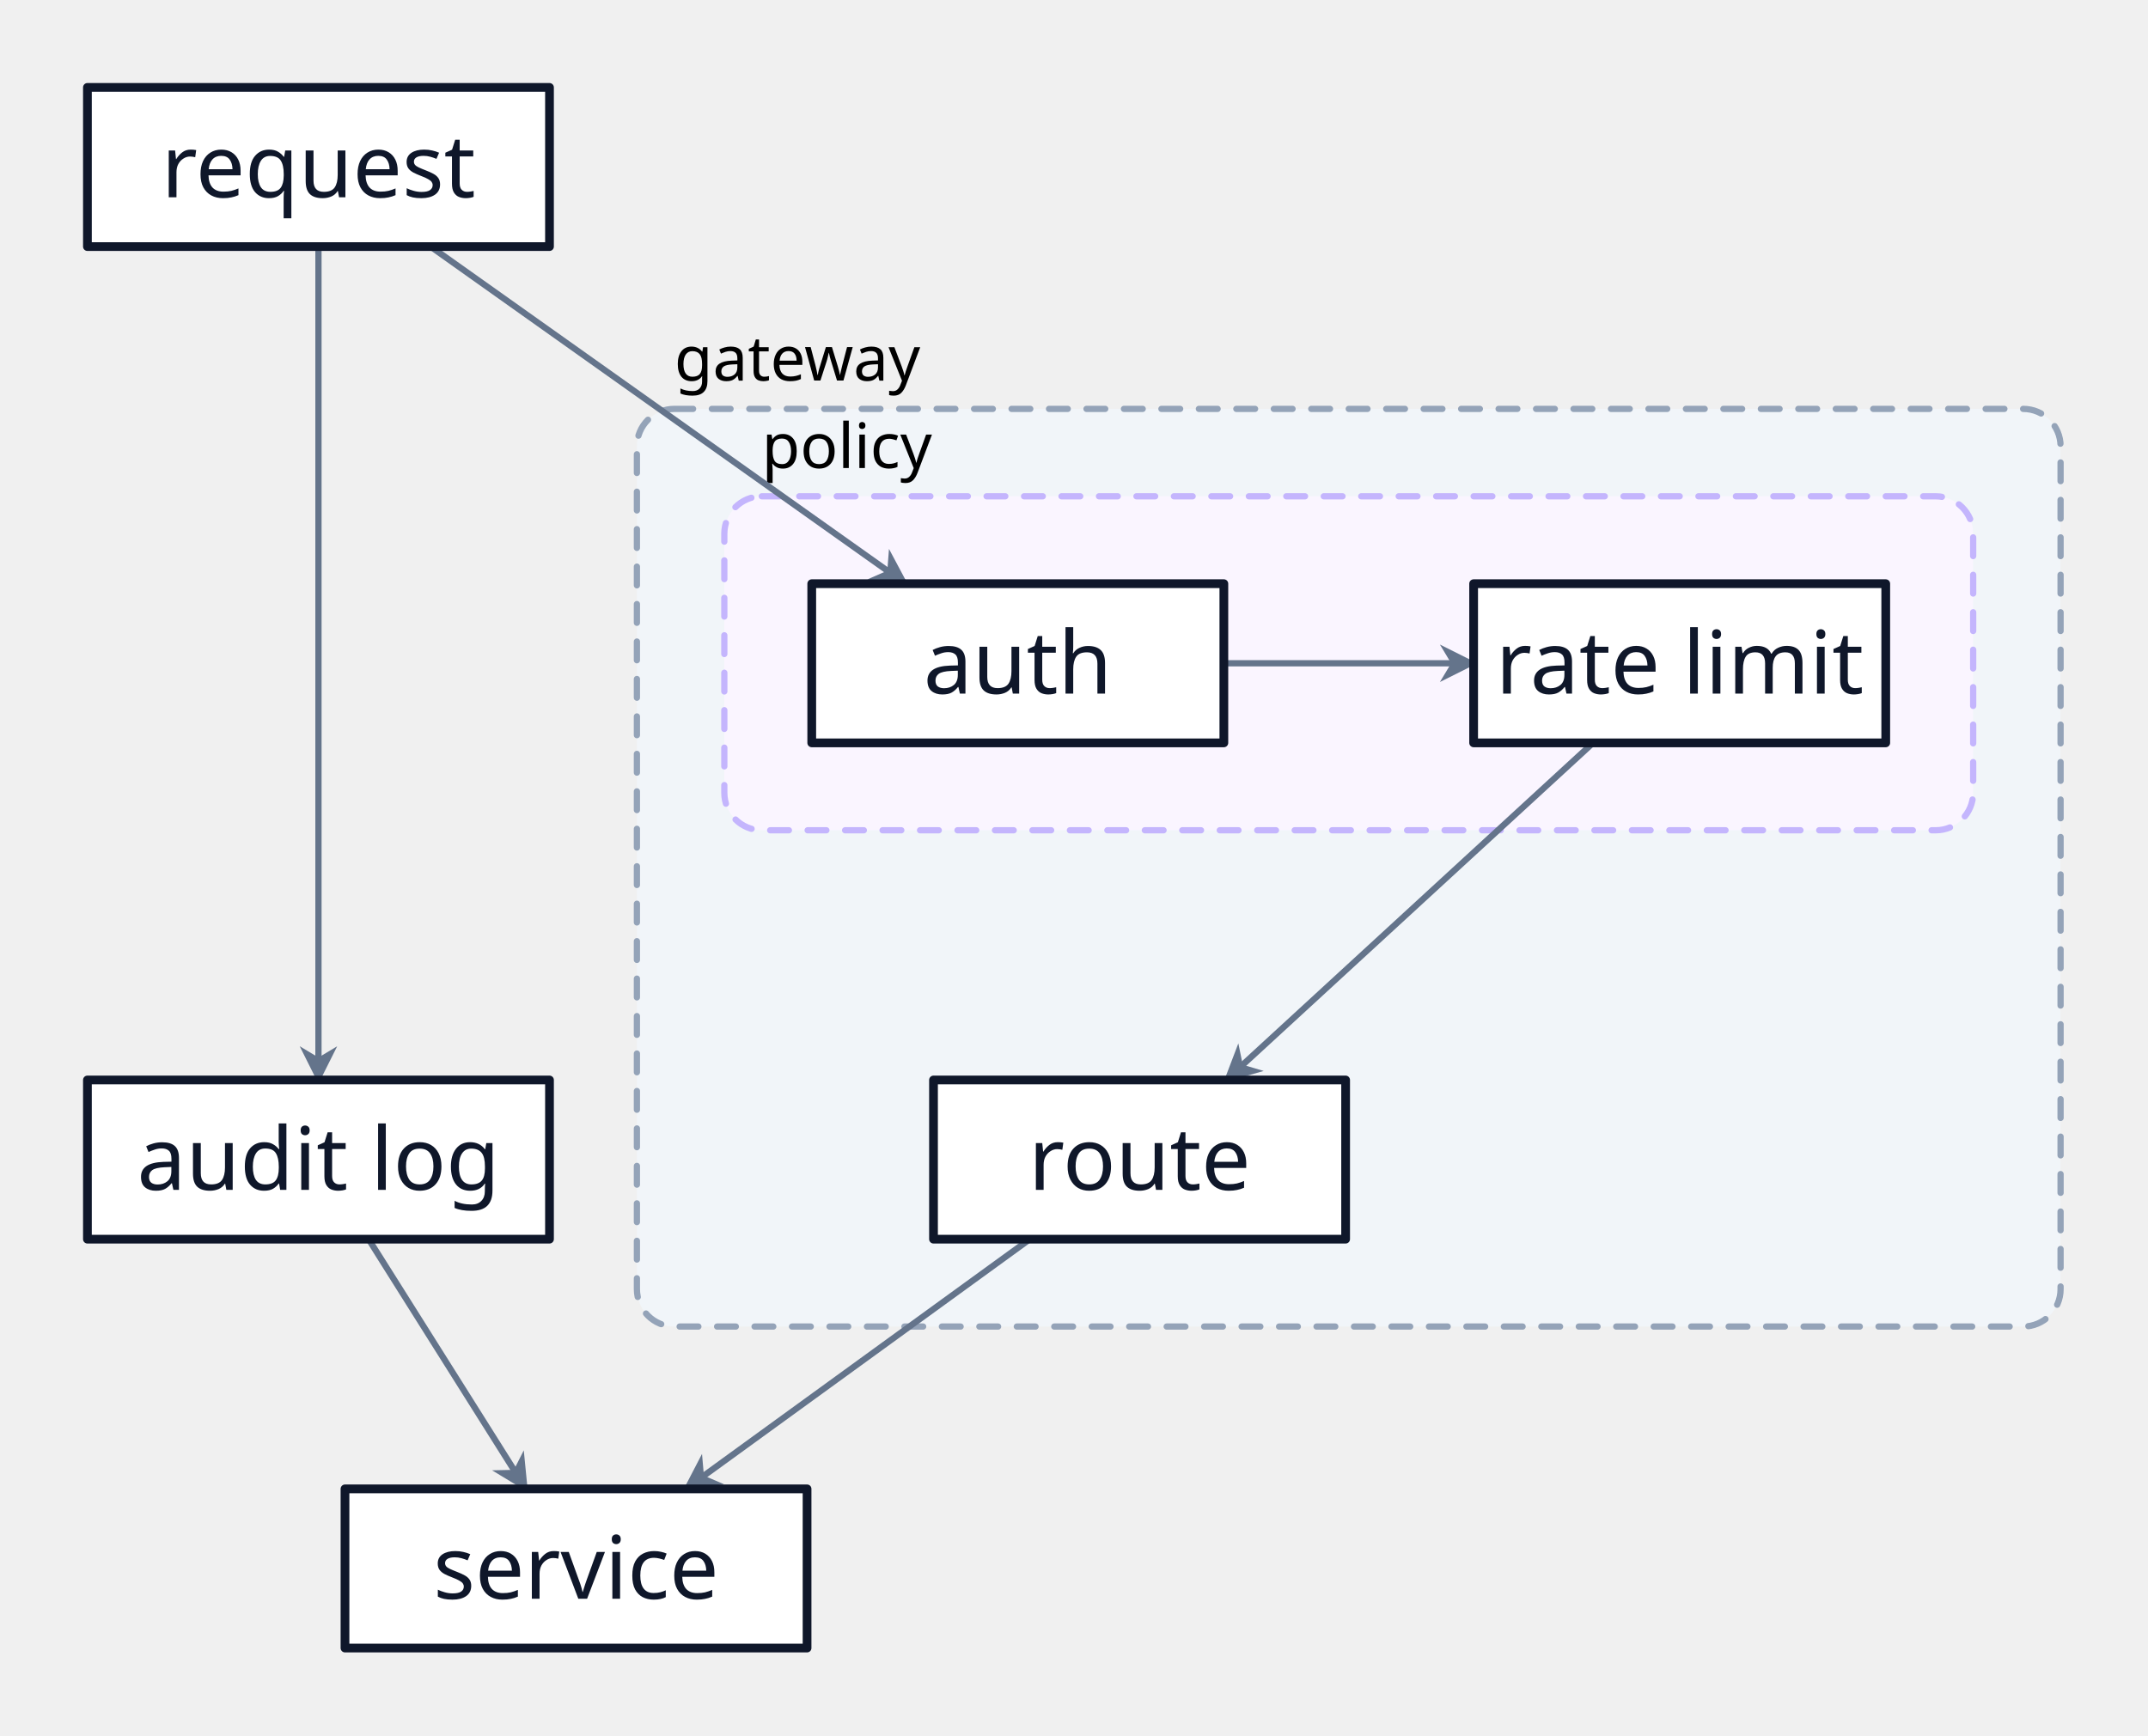
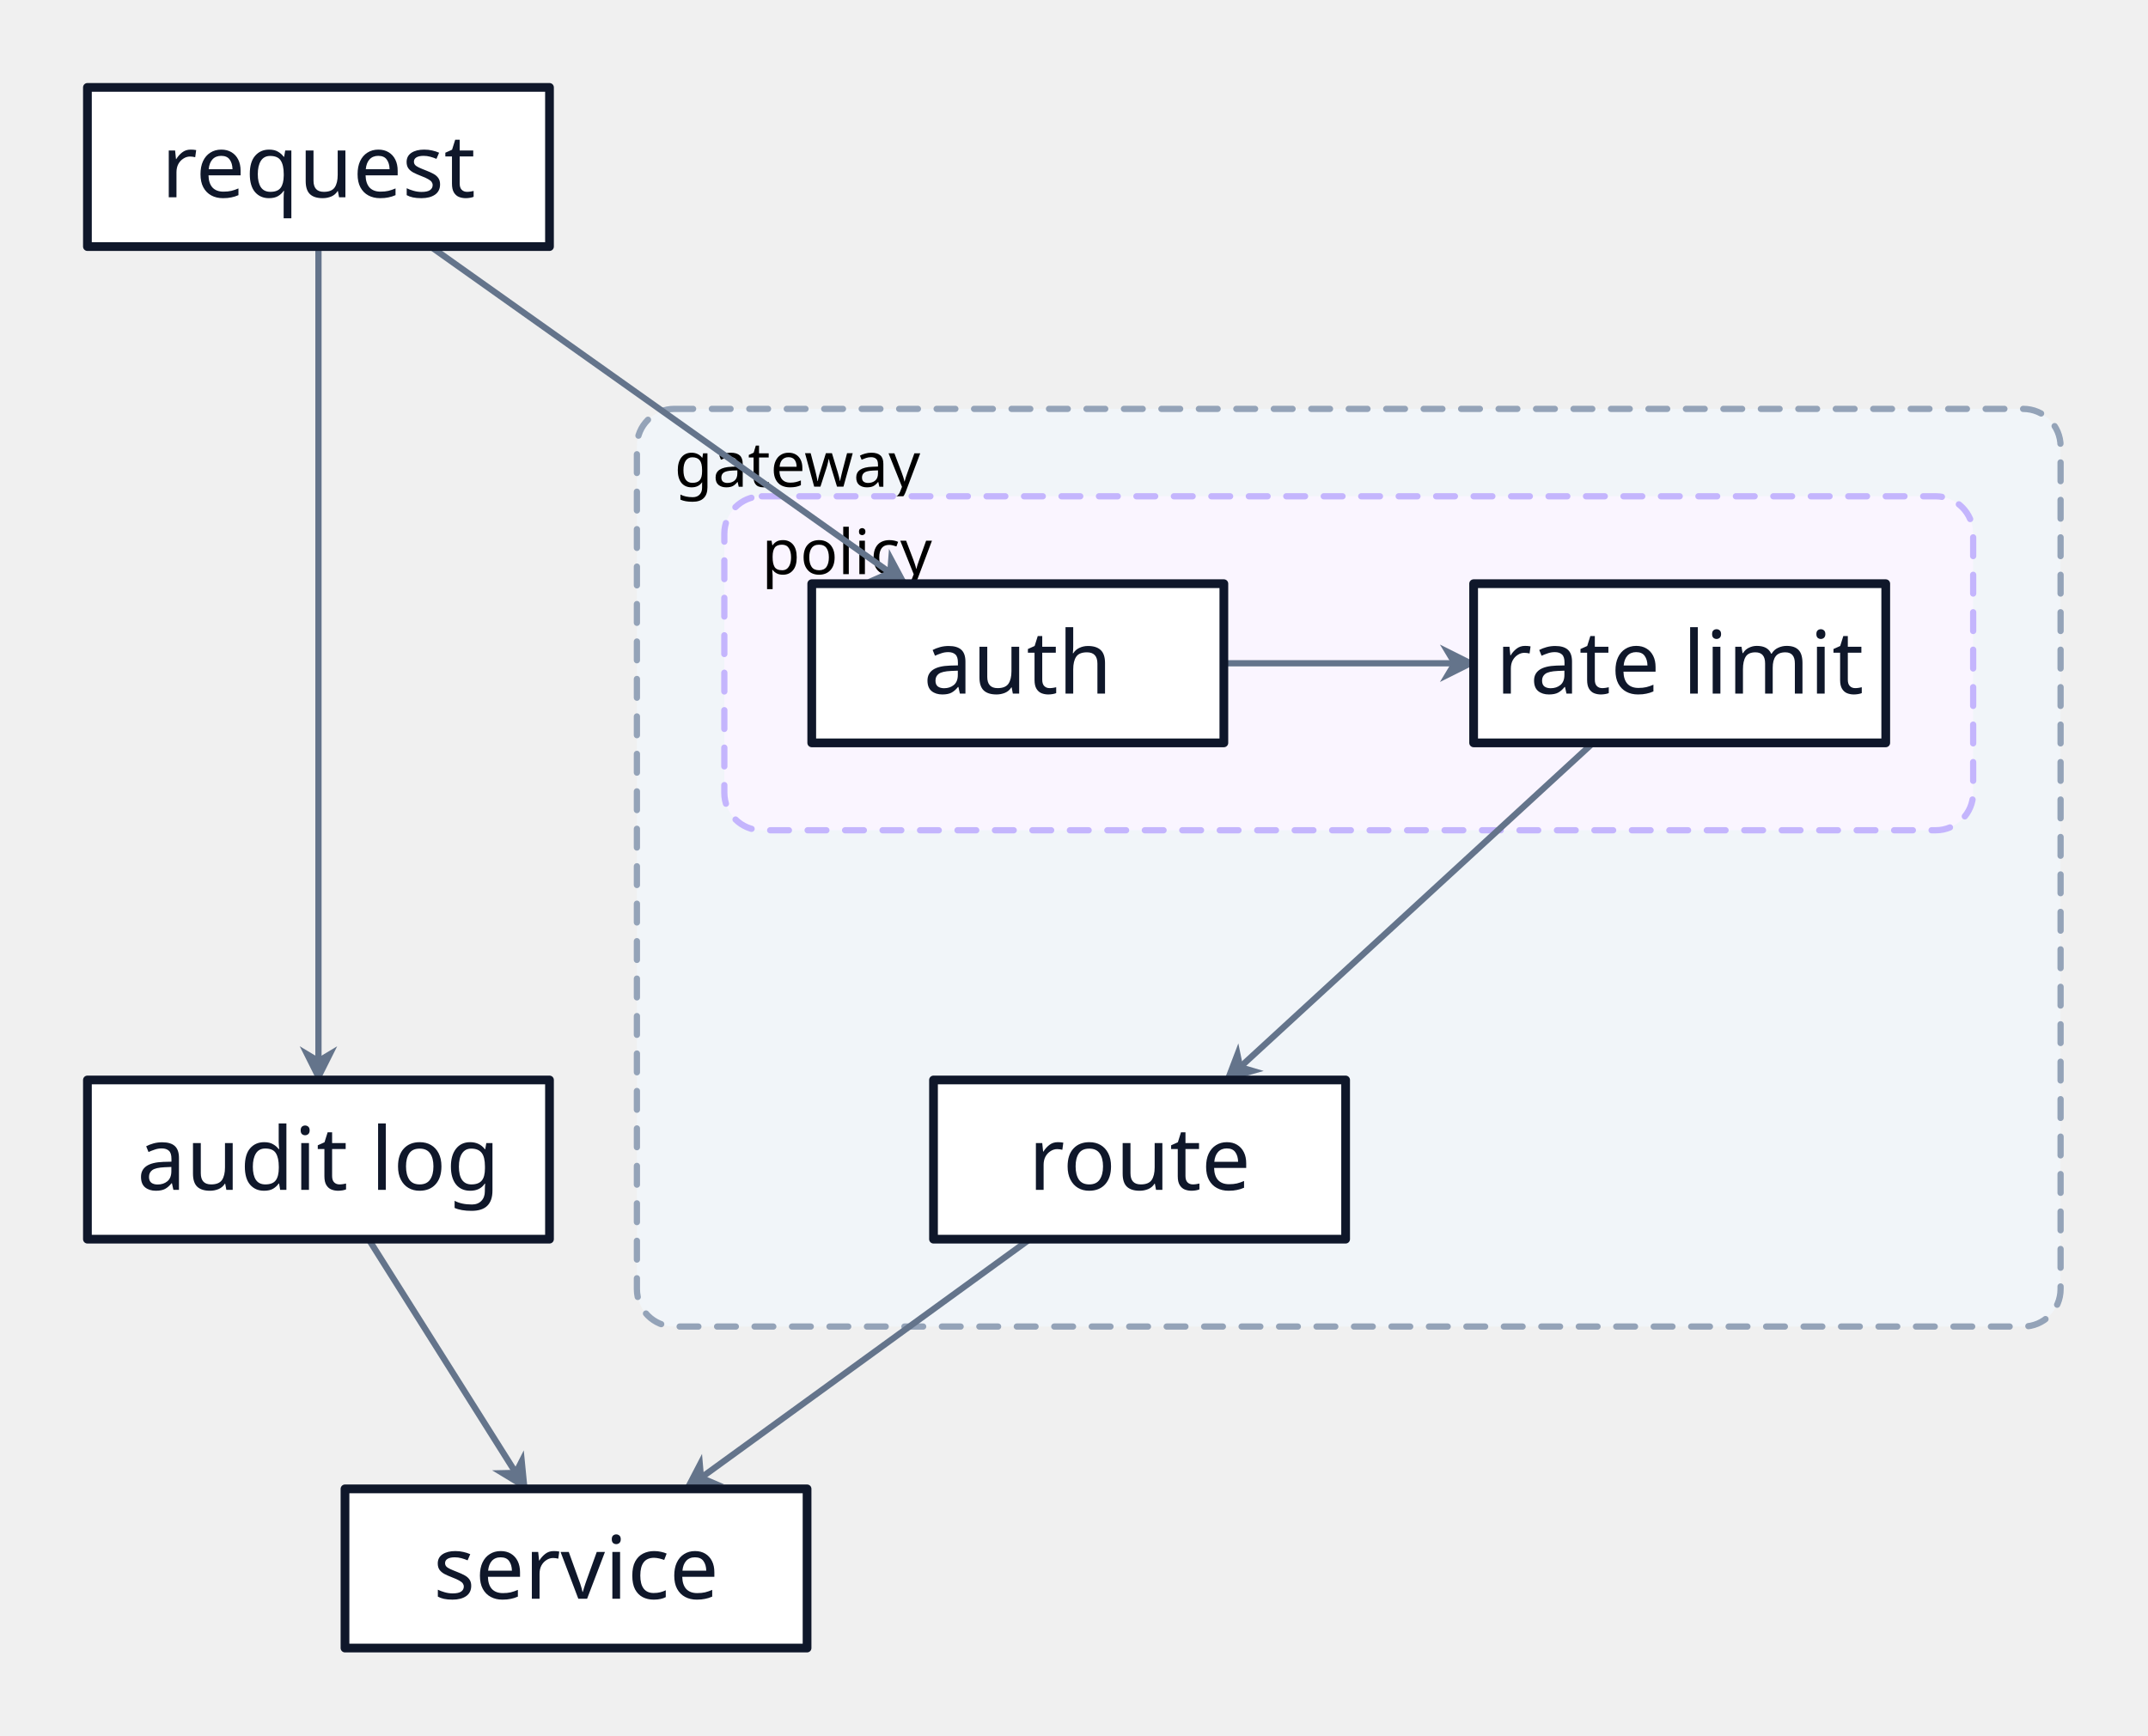
<svg xmlns="http://www.w3.org/2000/svg" width="344" height="278" viewBox="10 3.25 344 278">
  <defs>
    <marker markerWidth="6" markerHeight="6" viewBox="0 0 10 10" id="arrow-stealth-64748b" refX="9" refY="5" orient="auto">
      <path d="M 0 0 L 10 5 L 0 10 L 3 5 z" fill="#64748b" />
    </marker>
  </defs>
  <rect width="228" height="147" stroke="#94a3b8" stroke-width="1" stroke-opacity="1" stroke-dasharray="3 3" stroke-linecap="round" stroke-linejoin="round" fill="#f1f5f9" fill-opacity="1" opacity="1" rx="6" ry="6" x="112" y="68.75" />
-   <text x="118" y="60.75" font-family="sans-serif" font-size="10" font-weight="normal" fill="#000000" text-anchor="start" dominant-baseline="middle">gateway</text>
+   <text x="118" y="77.75" font-family="sans-serif" font-size="10" font-weight="normal" fill="#000000" text-anchor="start" dominant-baseline="middle">gateway</text>
  <rect width="200" height="53.5" stroke="#c4b5fd" stroke-width="1" stroke-opacity="1" stroke-dasharray="3 3" stroke-linecap="round" stroke-linejoin="round" fill="#faf5ff" fill-opacity="1" opacity="1" rx="6" ry="6" x="126" y="82.75" />
-   <text x="132" y="74.75" font-family="sans-serif" font-size="10" font-weight="normal" fill="#000000" text-anchor="start" dominant-baseline="middle">policy</text>
+   <text x="132" y="91.75" font-family="sans-serif" font-size="10" font-weight="normal" fill="#000000" text-anchor="start" dominant-baseline="middle">policy</text>
  <g>
    <path d="M 174.932 201.75 L 119.818 241.75" stroke="#64748b" stroke-width="1" stroke-opacity="1" stroke-linecap="round" stroke-linejoin="round" fill="none" fill-opacity="1" opacity="1" marker-end="url(#arrow-stealth-64748b)" />
  </g>
  <g>
    <path d="M 61 42.75 L 61 109.5 L 61 176.25" stroke="#64748b" stroke-width="1" stroke-opacity="1" stroke-linecap="round" stroke-linejoin="round" fill="none" fill-opacity="1" opacity="1" marker-end="url(#arrow-stealth-64748b)" />
  </g>
  <g>
    <path d="M 69.03 201.75 L 94.22 241.75" stroke="#64748b" stroke-width="1" stroke-opacity="1" stroke-linecap="round" stroke-linejoin="round" fill="none" fill-opacity="1" opacity="1" marker-end="url(#arrow-stealth-64748b)" />
  </g>
  <g>
    <path d="M 206 109.5 L 246 109.5" stroke="#64748b" stroke-width="1" stroke-opacity="1" stroke-linecap="round" stroke-linejoin="round" fill="none" fill-opacity="1" opacity="1" marker-end="url(#arrow-stealth-64748b)" />
  </g>
  <g>
    <path d="M 78.962 42.75 L 155.038 96.75" stroke="#64748b" stroke-width="1" stroke-opacity="1" stroke-linecap="round" stroke-linejoin="round" fill="none" fill-opacity="1" opacity="1" marker-end="url(#arrow-stealth-64748b)" />
  </g>
  <g>
    <path d="M 265.127 122.25 L 206.373 176.25" stroke="#64748b" stroke-width="1" stroke-opacity="1" stroke-linecap="round" stroke-linejoin="round" fill="none" fill-opacity="1" opacity="1" marker-end="url(#arrow-stealth-64748b)" />
  </g>
  <g>
    <path d="M 24 17.25 L 98 17.25 L 98 42.75 L 24 42.75 Z" stroke="#0f172a" stroke-width="1.4" stroke-opacity="1" stroke-linecap="round" stroke-linejoin="round" fill="#ffffff" fill-opacity="1" opacity="1" />
    <text text-anchor="middle" dominant-baseline="middle" x="61" y="30" font-family="sans-serif" font-size="14" font-weight="normal" fill="#0f172a">request</text>
  </g>
  <g>
    <path d="M 159.5 176.25 L 225.5 176.25 L 225.5 201.75 L 159.5 201.75 Z" stroke="#0f172a" stroke-width="1.4" stroke-opacity="1" stroke-linecap="round" stroke-linejoin="round" fill="#ffffff" fill-opacity="1" opacity="1" />
    <text text-anchor="middle" dominant-baseline="middle" x="192.5" y="189" font-family="sans-serif" font-size="14" font-weight="normal" fill="#0f172a">route</text>
  </g>
  <g>
    <path d="M 65.25 241.75 L 139.25 241.75 L 139.25 267.25 L 65.25 267.25 Z" stroke="#0f172a" stroke-width="1.4" stroke-opacity="1" stroke-linecap="round" stroke-linejoin="round" fill="#ffffff" fill-opacity="1" opacity="1" />
    <text text-anchor="middle" dominant-baseline="middle" x="102.25" y="254.5" font-family="sans-serif" font-size="14" font-weight="normal" fill="#0f172a">service</text>
  </g>
  <g>
    <path d="M 24 176.25 L 98 176.25 L 98 201.75 L 24 201.75 Z" stroke="#0f172a" stroke-width="1.4" stroke-opacity="1" stroke-linecap="round" stroke-linejoin="round" fill="#ffffff" fill-opacity="1" opacity="1" />
    <text text-anchor="middle" dominant-baseline="middle" x="61" y="189" font-family="sans-serif" font-size="14" font-weight="normal" fill="#0f172a">audit log</text>
  </g>
  <g>
    <path d="M 140 96.75 L 206 96.75 L 206 122.25 L 140 122.25 Z" stroke="#0f172a" stroke-width="1.4" stroke-opacity="1" stroke-linecap="round" stroke-linejoin="round" fill="#ffffff" fill-opacity="1" opacity="1" />
    <text text-anchor="middle" dominant-baseline="middle" x="173" y="109.5" font-family="sans-serif" font-size="14" font-weight="normal" fill="#0f172a">auth</text>
  </g>
  <g>
    <path d="M 246 96.75 L 312 96.75 L 312 122.25 L 246 122.25 Z" stroke="#0f172a" stroke-width="1.4" stroke-opacity="1" stroke-linecap="round" stroke-linejoin="round" fill="#ffffff" fill-opacity="1" opacity="1" />
    <text text-anchor="middle" dominant-baseline="middle" x="279" y="109.5" font-family="sans-serif" font-size="14" font-weight="normal" fill="#0f172a">rate limit</text>
  </g>
</svg>
